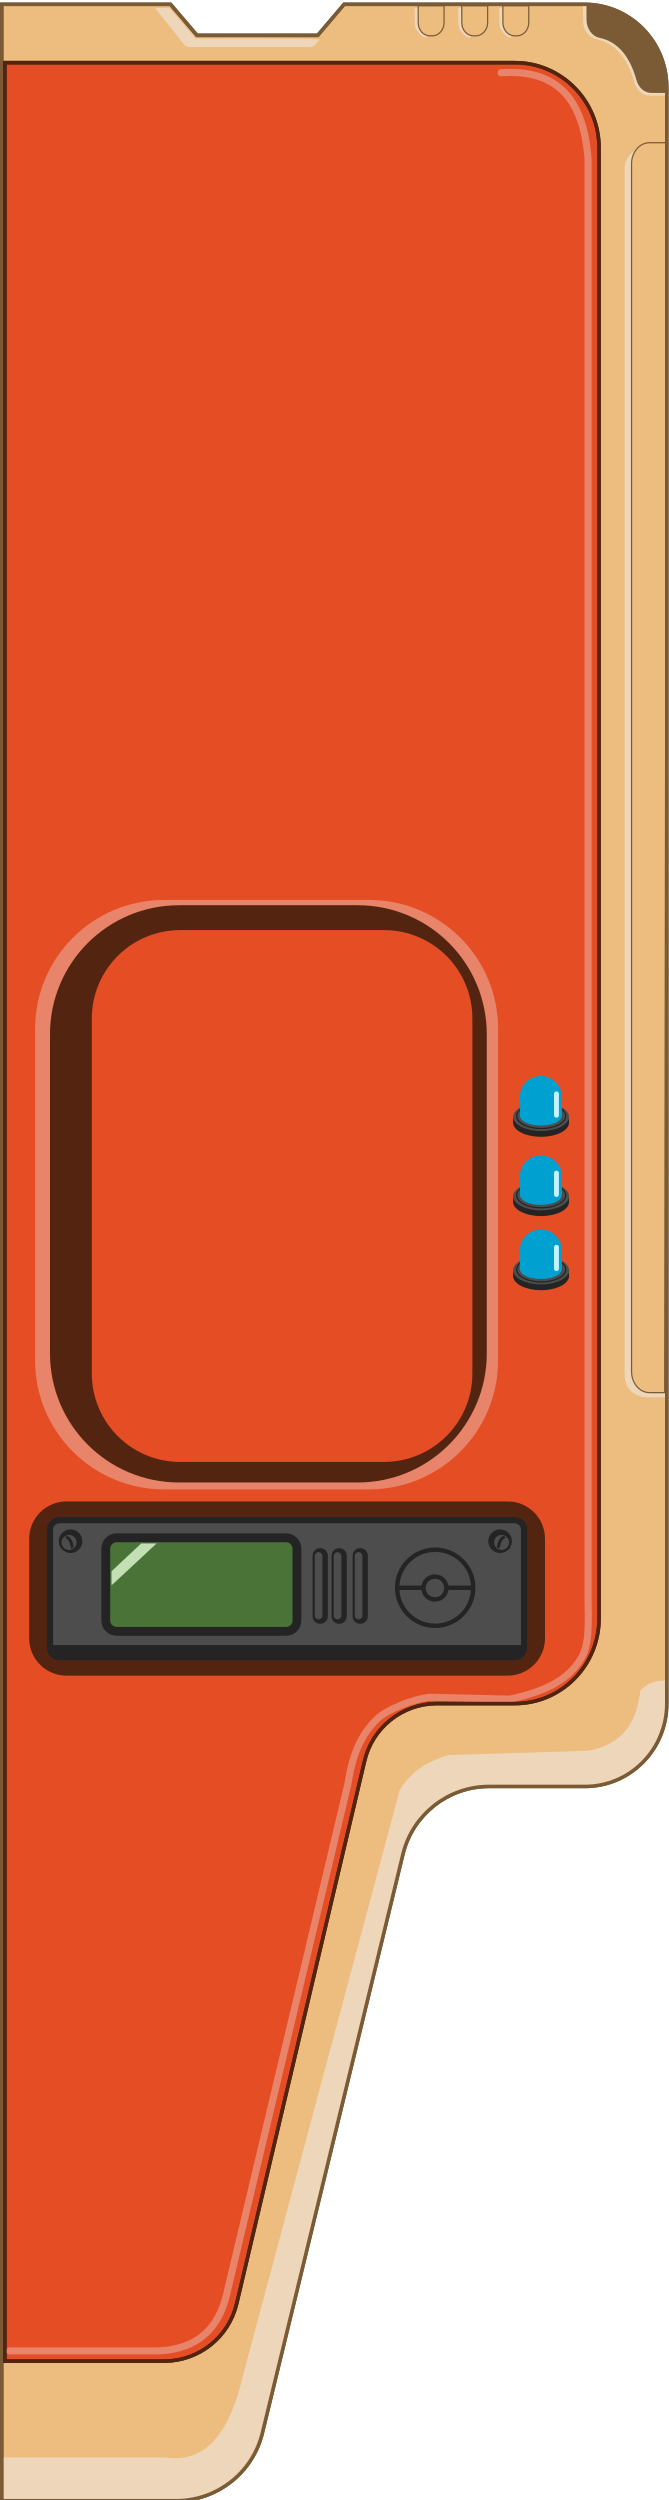
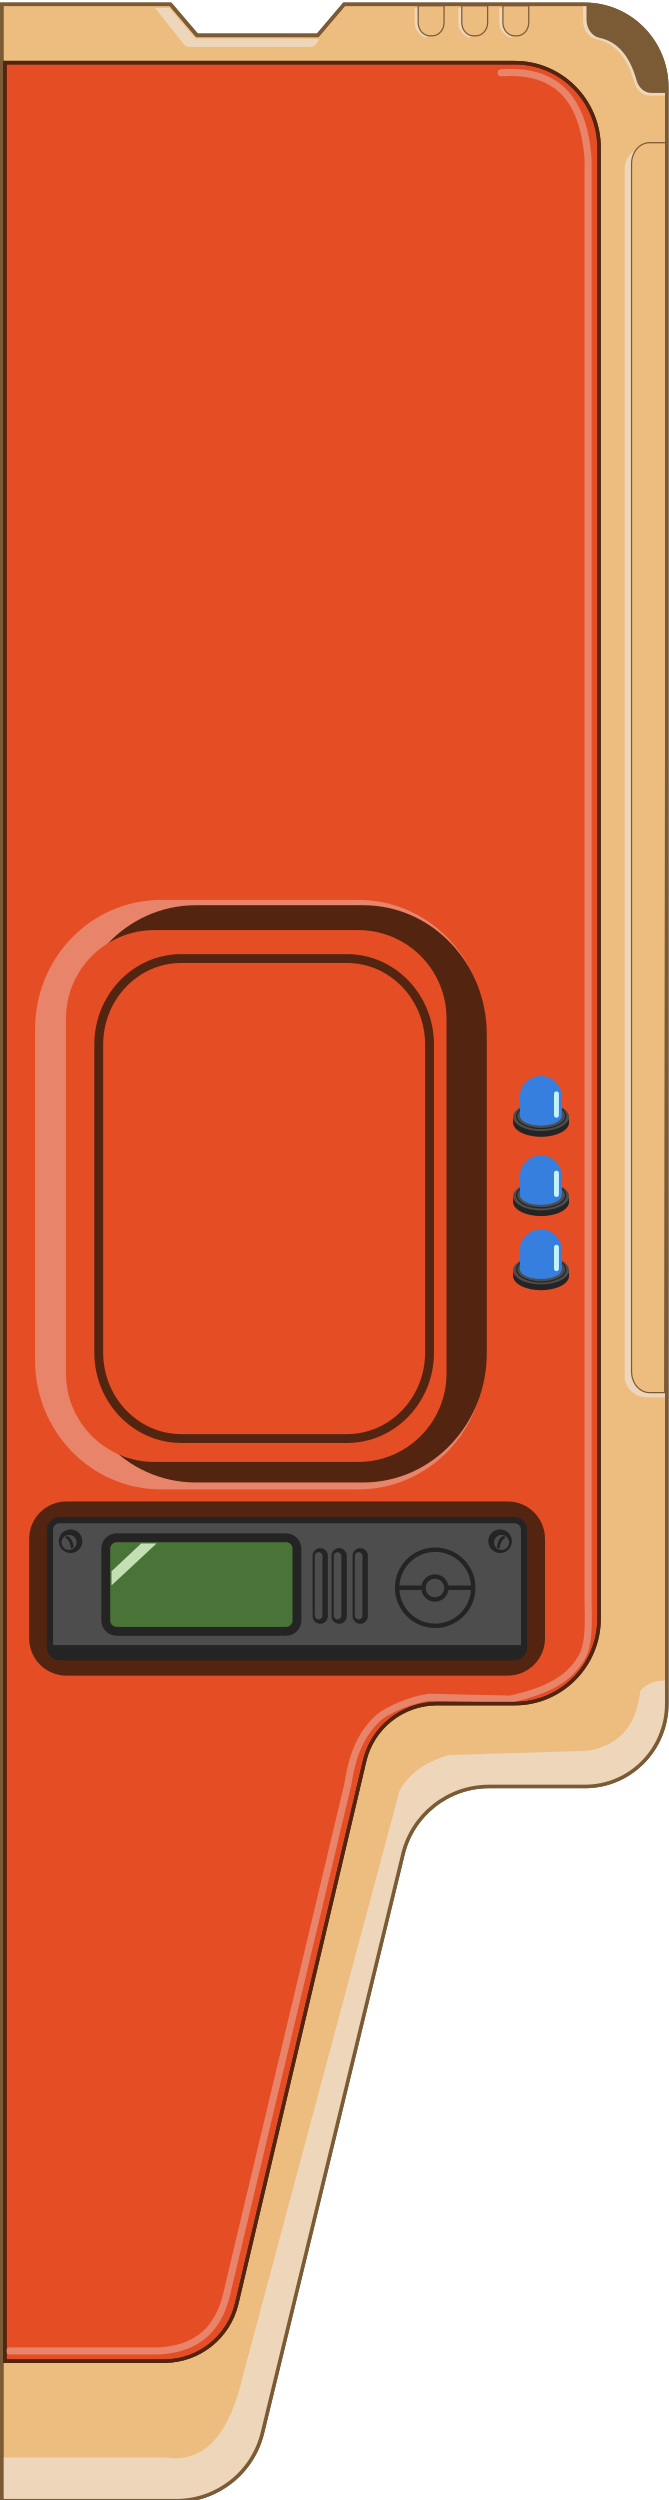
<svg xmlns="http://www.w3.org/2000/svg" version="1.1" id="Layer_1" x="0px" y="0px" viewBox="0 0 543.1 2030.7" style="enable-background:new 0 0 543.1 2030.7;" xml:space="preserve">
  <style type="text/css">
	.st0{fill:#EDBC7F;stroke:#7B5B35;stroke-width:2.88;stroke-miterlimit:10;}
	.st1{fill:#EDD6B9;}
	.st2{fill:#EDBC7F;stroke:#7B5B35;stroke-miterlimit:10;}
	.st3{fill:#7B5B35;}
	.st4{fill:none;stroke:#7B5B35;stroke-width:2.88;stroke-miterlimit:10;}
	.st5{fill:#E54D25;stroke:#532511;stroke-width:2.88;stroke-miterlimit:10;}
	.st6{fill:none;stroke:#E8846A;stroke-width:5.76;stroke-linecap:round;stroke-linejoin:round;}
	.st7{fill:none;stroke:#532511;stroke-width:2.88;stroke-miterlimit:10;}
	.st8{fill:#532511;}
	.st9{fill:#4D4D4D;stroke:#242424;stroke-width:5.04;stroke-miterlimit:10;}
	.st10{fill:#E54D25;stroke:#E8846A;stroke-width:64.8;stroke-miterlimit:10;}
	.st11{fill:none;stroke:#532511;stroke-width:64.8;stroke-miterlimit:10;}
	.st12{fill:#E54D25;}
- 	.st13{fill:#242424;}
- 	.st14{fill:#4D4D4D;}
- 	.st15{fill:#4A7337;stroke:#242424;stroke-width:7.2;stroke-miterlimit:10;}
- 	.st16{fill:none;stroke:#242424;stroke-width:3.6;stroke-miterlimit:10;}
- 	.st17{fill:#4D4D4D;stroke:#242424;stroke-width:3.6;stroke-miterlimit:10;}
- 	.st18{fill:#C3E0B5;}
- 	.st19{fill:none;stroke:#242424;stroke-miterlimit:10;}
- 	.st20{fill:#00A1D0;}
- 	.st21{fill:#C4F2FF;}
+ 	.st13{fill:none;stroke:#532511;stroke-width:7.2;stroke-miterlimit:10;}
+ 	.st14{fill:#242424;}
+ 	.st15{fill:#4D4D4D;}
+ 	.st16{fill:#4A7337;stroke:#242424;stroke-width:7.2;stroke-miterlimit:10;}
+ 	.st17{fill:none;stroke:#242424;stroke-width:3.6;stroke-miterlimit:10;}
+ 	.st18{fill:#4D4D4D;stroke:#242424;stroke-width:3.6;stroke-miterlimit:10;}
+ 	.st19{fill:#C3E0B5;}
+ 	.st20{fill:none;stroke:#242424;stroke-miterlimit:10;}
+ 	.st21{fill:#377FDF;}
+ 	.st22{fill:#C4F2FF;}
</style>
  <g id="Layer_2_1_">
    <path class="st0" d="M474.9,3.5H279.5l-21.4,25.2H160L138.5,3.5H1.4v2027.8h141.9c33.3-0.1,62.2-23,69.9-55.4l114-469.4   c7.7-32.4,36.6-55.3,69.9-55.4h78c36.8,0,66.5-30.1,66.5-67.2V70.7C541.4,33.5,511.6,3.5,474.9,3.5z" />
    <path class="st1" d="M347,29.8c-2.2,2.9-9.3-4.5-9.8-8.3s-0.3-9.1-0.3-15.1h2.5l0.4,13.7L347,29.8z" />
    <path class="st2" d="M339.7,4.7v13.6c0,6,4.2,10.8,9.5,10.8h2c5.2,0,9.5-4.9,9.5-10.8V4.7H339.7z" />
    <path class="st1" d="M382.4,29.8c-2.2,2.9-9.3-4.5-9.8-8.3s-0.3-9.1-0.3-15.1h2.5l0.4,13.7L382.4,29.8z" />
    <path class="st2" d="M375.1,4.7v13.6c0,6,4.2,10.8,9.5,10.8h2c5.2,0,9.5-4.9,9.5-10.8V4.7H375.1z" />
    <path class="st1" d="M415.7,29.8c-2.2,2.9-9.3-4.5-9.8-8.3s-0.3-9.1-0.3-15.1h2.5l0.4,13.7L415.7,29.8z" />
    <path class="st2" d="M408.5,4.7v13.6c0,6,4.2,10.8,9.5,10.8h2c5.2,0,9.5-4.9,9.5-10.8V4.7H408.5z" />
    <path class="st1" d="M259.4,32l-2.1,3.1c-1.2,1.9-3.2,3-5.4,3.1h-97.8c-2,0-3.8-1-5-2.6L125.9,6.5h11.8l21.1,24.8   C158.8,31.3,260.4,30.9,259.4,32z" />
    <path class="st1" d="M542.1,119.7h-16.9c-9.8,0-17.8,7.7-17.8,17.1v981c0,9.5,8,17.2,17.8,17.2h15.1L542.1,119.7z" />
    <path class="st2" d="M541.4,115.9h-13.8c-8,0-14.6,7.7-14.6,17.1v981c0,9.5,6.5,17.2,14.6,17.2h12.3L541.4,115.9z" />
    <path class="st1" d="M473.6,3v13.7c0,7.4,4.5,13.8,10.7,15.1c15.6,3.2,25.6,15.6,31,35.3c1.7,6.3,6.8,10.6,12.5,10.6h13.7   l-4.4-24.2C530.9,27,512,11.6,484.2,4L473.6,3z" />
    <path class="st3" d="M476.4,2.5v13.4c0,7.2,4.4,13.5,10.4,14.8C502,33.8,511.7,46,517,65.1c1.7,6.2,6.6,10.4,12.1,10.4h13.4   l-4.3-23.7c-6-25.9-24.4-40.9-51.5-48.3L476.4,2.5z" />
    <path class="st1" d="M2.9,1996.1h131.5c32.5,5.1,52.1-19.9,62.8-65.9l127.4-476c11.1-18.4,25.7-24,39.6-28.6l113.2-3.5   c22.7-3.9,39.1-16.9,42.7-48.7c4-4.7,9.7-7.6,15.8-8.1l5-0.3v29l-9.7,26.4l-12,15.8l-22.4,11.4c0,0-23.2,5.3-26.9,4.4   s-78.4,0-78.4,0l-21,4.4l-18.7,10.5l-10.5,11.4l-8.9,14.1l-6,19.3l-98.6,402.6l-10.4,41.3l-8.2,34.3l-12.7,18.4l-20.9,15l-23.2,7.9   H2.9V1996.1z" />
    <path class="st4" d="M474.9,3.5H279.5l-21.4,25.2H160L138.5,3.5H1.4v2027.8h141.9c33.3-0.1,62.2-23,69.9-55.4l114-469.4   c7.7-32.4,36.6-55.3,69.9-55.4h78c36.8,0,66.5-30.1,66.5-67.2V70.7C541.4,33.5,511.6,3.5,474.9,3.5z" />
    <path class="st5" d="M4,1917.9h129.6c28-0.1,52.3-19.5,58.7-46.8l103.8-440.5c6.3-27.3,30.6-46.7,58.6-46.8h63.5   c37.8,0,68.4-31,68.4-69.2V120.1c0-38.2-30.6-69.2-68.4-69.2H4V1917.9z" />
    <path class="st6" d="M407,59.1c38.4-2.5,65.9,13.4,70.5,68.1c0.2,1.9,0.2,3.9,0.2,5.8v1166.7c0,14,1.6,34.6-5,46.2   c-11.4,20.3-32.4,28.1-56,33.8c-0.4,0.1-0.8,0.2-1.2,0.2c-1.3,0.2-2.7,0.3-4,0.2l-60.9-1.4c-0.9,0-1.8,0-2.7,0.1   c-11.6,1.3-33.1,9.4-41.5,17.4c-14.4,13.9-20.3,31.3-23.5,51c-0.3,1.8-0.6,3.6-1.1,5.3l-97.6,410.6c-7.1,31-26.1,44.1-52.2,46.3   c-1.3,0.1-2.5,0.2-3.8,0.2H7.6" />
    <path class="st7" d="M4,1917.9h129.6c28-0.1,52.3-19.5,58.7-46.8l103.8-440.5c6.3-27.3,30.6-46.7,58.6-46.8h63.5   c37.8,0,68.4-31,68.4-69.2V120.1c0-38.2-30.6-69.2-68.4-69.2H4V1917.9z" />
    <path class="st2" d="M757.3,297.9" />
  </g>
  <path class="st8" d="M412.4,1361.1H54c-16.8,0-30.3-13.6-30.3-30.3v-80.9c0-16.8,13.6-30.3,30.3-30.3h358.4  c16.8,0,30.3,13.6,30.3,30.3v80.9C442.7,1347.5,429.1,1361.1,412.4,1361.1z" />
  <path class="st9" d="M418,1346.1H48.3c-4.2,0-7.7-3.4-7.7-7.7v-95.9c0-4.2,3.4-7.7,7.7-7.7H418c4.2,0,7.7,3.4,7.7,7.7v95.9  C425.7,1342.7,422.3,1346.1,418,1346.1z" />
  <g>
-     <path class="st10" d="M299.8,1177.4H133.3c-40,0-72.4-32.4-72.4-72.4V835.8c0-40,32.4-72.4,72.4-72.4h166.5   c40,0,72.4,32.4,72.4,72.4V1105C372.2,1145,339.8,1177.4,299.8,1177.4z" />
-     <path class="st11" d="M290.6,1171.8H145.4c-40,0-72.4-32.4-72.4-72.4V840.1c0-40,32.4-72.4,72.4-72.4h145.2   c40,0,72.4,32.4,72.4,72.4v259.3C363,1139.3,330.6,1171.8,290.6,1171.8z" />
-     <path class="st12" d="M311.9,1187.5H146.4c-39.7,0-71.8-32.1-71.8-71.8V827.3c0-39.7,32.1-71.8,71.8-71.8h165.5   c39.7,0,71.8,32.1,71.8,71.8v288.4C383.7,1155.4,351.5,1187.5,311.9,1187.5z" />
+     <path class="st10" d="M291.2,1177.4H130.7c-38.6,0-69.8-32.4-69.8-72.4V835.8c0-40,31.2-72.4,69.8-72.4h160.5   c38.6,0,69.8,32.4,69.8,72.4V1105C361,1145,329.8,1177.4,291.2,1177.4z" />
+     <path class="st11" d="M295.1,1171.8H158.9c-37.5,0-67.9-32.4-67.9-72.4V840.1c0-40,30.4-72.4,67.9-72.4h136.2   c37.5,0,67.9,32.4,67.9,72.4v259.3C363,1139.3,332.6,1171.8,295.1,1171.8z" />
+     <path class="st12" d="M290.9,1187.5H125.4c-39.7,0-71.8-32.1-71.8-71.8V827.3c0-39.7,32.1-71.8,71.8-71.8h165.5   c39.7,0,71.8,32.1,71.8,71.8v288.4C362.7,1155.4,330.5,1187.5,290.9,1187.5z" />
+     <path class="st13" d="M281.8,1168.5H147.3c-37,0-67.1-31.3-67.1-69.9V848.5c0-38.6,30-69.9,67.1-69.9h134.5   c37,0,67.1,31.3,67.1,69.9v250.2C348.9,1137.2,318.9,1168.5,281.8,1168.5z" />
  </g>
  <g>
-     <circle class="st13" cx="406.2" cy="1251.9" r="9.6" />
-     <path class="st14" d="M401.3,1252.9c0,3.4,2.7,6.1,6.1,6.1c1,0,2-0.2,2.8-0.7c2-1,3.3-3.1,3.3-5.4c0-3.4-2.7-6.1-6.1-6.1   S401.3,1249.5,401.3,1252.9z" />
-     <path class="st13" d="M405.7,1258c0.6-4.2,2.1-7.8,5.3-9.2l-2.1-1.2c-3.3,1.2-4.7,5-5.3,9.2L405.7,1258z" />
+     <circle class="st14" cx="406.2" cy="1251.9" r="9.6" />
+     <path class="st15" d="M401.3,1252.9c0,3.4,2.7,6.1,6.1,6.1c1,0,2-0.2,2.8-0.7c2-1,3.3-3.1,3.3-5.4c0-3.4-2.7-6.1-6.1-6.1   S401.3,1249.5,401.3,1252.9z" />
+     <path class="st14" d="M405.7,1258c0.6-4.2,2.1-7.8,5.3-9.2l-2.1-1.2c-3.3,1.2-4.7,5-5.3,9.2L405.7,1258z" />
  </g>
  <g>
-     <circle class="st13" cx="57.3" cy="1251.9" r="9.6" />
-     <circle class="st14" cx="56.1" cy="1252.9" r="6.1" />
-     <path class="st13" d="M57.8,1258c-0.6-4.2-2.1-7.8-5.3-9.2l2.1-1.2c3.3,1.2,4.7,5,5.3,9.2L57.8,1258z" />
+     <circle class="st14" cx="57.3" cy="1251.9" r="9.6" />
+     <circle class="st15" cx="56.1" cy="1252.9" r="6.1" />
+     <path class="st14" d="M57.8,1258c-0.6-4.2-2.1-7.8-5.3-9.2l2.1-1.2c3.3,1.2,4.7,5,5.3,9.2L57.8,1258z" />
  </g>
-   <path class="st15" d="M232.4,1325.1H94.8c-4.9,0-8.9-4-8.9-8.9v-58.2c0-4.9,4-8.9,8.9-8.9h137.5c4.9,0,8.9,4,8.9,8.9v58.2  C241.3,1321.1,237.3,1325.1,232.4,1325.1z" />
-   <rect x="41.7" y="1336.3" class="st13" width="383.2" height="9.4" />
+   <path class="st16" d="M232.4,1325.1H94.8c-4.9,0-8.9-4-8.9-8.9V1258c0-4.9,4-8.9,8.9-8.9h137.5c4.9,0,8.9,4,8.9,8.9v58.2  C241.3,1321.1,237.3,1325.1,232.4,1325.1z" />
+   <rect x="41.7" y="1336.3" class="st14" width="383.2" height="9.4" />
  <g>
-     <path class="st13" d="M260.1,1319L260.1,1319c-3.4,0-6.2-2.8-6.2-6.2v-49.1c0-3.4,2.8-6.2,6.2-6.2h0c3.4,0,6.2,2.8,6.2,6.2v49.1   C266.3,1316.2,263.6,1319,260.1,1319z" />
-     <path class="st14" d="M258.8,1315.4L258.8,1315.4c-1.7,0-3.1-1.4-3.1-3.1v-48.4c0-1.7,1.4-3.1,3.1-3.1l0,0c1.7,0,3.1,1.4,3.1,3.1   v48.4C261.9,1314,260.5,1315.4,258.8,1315.4z" />
+     <path class="st14" d="M260.1,1319L260.1,1319c-3.4,0-6.2-2.8-6.2-6.2v-49.1c0-3.4,2.8-6.2,6.2-6.2l0,0c3.4,0,6.2,2.8,6.2,6.2v49.1   C266.3,1316.2,263.6,1319,260.1,1319z" />
+     <path class="st15" d="M258.8,1315.4L258.8,1315.4c-1.7,0-3.1-1.4-3.1-3.1v-48.4c0-1.7,1.4-3.1,3.1-3.1l0,0c1.7,0,3.1,1.4,3.1,3.1   v48.4C261.9,1314,260.5,1315.4,258.8,1315.4z" />
  </g>
  <g>
-     <path class="st13" d="M275.5,1319L275.5,1319c-3.4,0-6.2-2.8-6.2-6.2v-49.1c0-3.4,2.8-6.2,6.2-6.2l0,0c3.4,0,6.2,2.8,6.2,6.2v49.1   C281.7,1316.2,278.9,1319,275.5,1319z" />
-     <path class="st14" d="M274.2,1315.4L274.2,1315.4c-1.7,0-3.1-1.4-3.1-3.1v-48.4c0-1.7,1.4-3.1,3.1-3.1l0,0c1.7,0,3.1,1.4,3.1,3.1   v48.4C277.3,1314,275.9,1315.4,274.2,1315.4z" />
+     <path class="st14" d="M275.5,1319L275.5,1319c-3.4,0-6.2-2.8-6.2-6.2v-49.1c0-3.4,2.8-6.2,6.2-6.2l0,0c3.4,0,6.2,2.8,6.2,6.2v49.1   C281.7,1316.2,278.9,1319,275.5,1319z" />
+     <path class="st15" d="M274.2,1315.4L274.2,1315.4c-1.7,0-3.1-1.4-3.1-3.1v-48.4c0-1.7,1.4-3.1,3.1-3.1l0,0c1.7,0,3.1,1.4,3.1,3.1   v48.4C277.3,1314,275.9,1315.4,274.2,1315.4z" />
  </g>
  <g>
-     <path class="st13" d="M292.6,1319L292.6,1319c-3.4,0-6.2-2.8-6.2-6.2v-49.1c0-3.4,2.8-6.2,6.2-6.2l0,0c3.4,0,6.2,2.8,6.2,6.2v49.1   C298.8,1316.2,296.1,1319,292.6,1319z" />
-     <path class="st14" d="M291.3,1315.4L291.3,1315.4c-1.7,0-3.1-1.4-3.1-3.1v-48.4c0-1.7,1.4-3.1,3.1-3.1l0,0c1.7,0,3.1,1.4,3.1,3.1   v48.4C294.4,1314,293,1315.4,291.3,1315.4z" />
+     <path class="st14" d="M292.6,1319L292.6,1319c-3.4,0-6.2-2.8-6.2-6.2v-49.1c0-3.4,2.8-6.2,6.2-6.2l0,0c3.4,0,6.2,2.8,6.2,6.2v49.1   C298.8,1316.2,296.1,1319,292.6,1319z" />
+     <path class="st15" d="M291.3,1315.4L291.3,1315.4c-1.7,0-3.1-1.4-3.1-3.1v-48.4c0-1.7,1.4-3.1,3.1-3.1l0,0c1.7,0,3.1,1.4,3.1,3.1   v48.4C294.4,1314,293,1315.4,291.3,1315.4z" />
  </g>
-   <circle class="st16" cx="353.5" cy="1289.7" r="30.9" />
-   <line class="st16" x1="322.6" y1="1289.7" x2="384.5" y2="1289.7" />
-   <circle class="st17" cx="353.3" cy="1289.9" r="9.3" />
-   <path class="st18" d="M90.6,1287.7v-11.4l24.1-22.6h12.5C127.2,1253.7,89.2,1289.2,90.6,1287.7z" />
+   <circle class="st17" cx="353.5" cy="1289.7" r="30.9" />
+   <line class="st17" x1="322.6" y1="1289.7" x2="384.5" y2="1289.7" />
+   <circle class="st18" cx="353.3" cy="1289.9" r="9.3" />
+   <path class="st19" d="M90.6,1287.7v-11.4l24.1-22.6h12.5C127.2,1253.7,89.2,1289.2,90.6,1287.7z" />
  <g>
-     <ellipse class="st13" cx="439.5" cy="1036.5" rx="22.7" ry="11.5" />
-     <polygon class="st13" points="462.1,1037.4 462.1,1032.1 460.1,1037.7  " />
-     <polygon class="st13" points="416.8,1037.3 416.8,1032 418.8,1037.5  " />
-     <ellipse class="st14" cx="439.5" cy="1031.8" rx="22.7" ry="11.5" />
-     <ellipse class="st19" cx="439.6" cy="1031.1" rx="19.9" ry="10.2" />
+     <ellipse class="st14" cx="439.5" cy="1036.5" rx="22.7" ry="11.5" />
+     <polygon class="st14" points="462.1,1037.4 462.1,1032.1 460.1,1037.7  " />
+     <polygon class="st14" points="416.8,1037.3 416.8,1032 418.8,1037.5  " />
+     <ellipse class="st15" cx="439.5" cy="1031.8" rx="22.7" ry="11.5" />
+     <ellipse class="st20" cx="439.6" cy="1031.1" rx="19.9" ry="10.2" />
    <g>
-       <path class="st20" d="M456.4,1030.4c0,11.3-34.1,11.3-34.1,0v-13.8h34.1L456.4,1030.4z" />
-       <ellipse class="st20" cx="439.3" cy="1015.7" rx="17.1" ry="17.1" />
-       <path class="st21" d="M452,1032.5L452,1032.5c-1.1,0-2-0.9-2-2v-17.4c0-1.1,0.9-2,2-2l0,0c1.1,0,2,0.9,2,2v17.4    C454,1031.6,453.1,1032.5,452,1032.5z" />
+       <path class="st21" d="M456.4,1030.4c0,11.3-34.1,11.3-34.1,0v-13.8h34.1V1030.4z" />
+       <ellipse class="st21" cx="439.3" cy="1015.7" rx="17.1" ry="17.1" />
+       <path class="st22" d="M452,1032.5L452,1032.5c-1.1,0-2-0.9-2-2v-17.4c0-1.1,0.9-2,2-2l0,0c1.1,0,2,0.9,2,2v17.4    C454,1031.6,453.1,1032.5,452,1032.5z" />
    </g>
  </g>
  <g>
-     <ellipse class="st13" cx="439.5" cy="976.3" rx="22.7" ry="11.5" />
-     <polygon class="st13" points="462.1,977.3 462.1,972 460.1,977.5  " />
-     <polygon class="st13" points="416.8,977.1 416.8,971.9 418.8,977.4  " />
-     <ellipse class="st14" cx="439.5" cy="971.7" rx="22.7" ry="11.5" />
-     <ellipse class="st19" cx="439.6" cy="970.9" rx="19.9" ry="10.2" />
+     <ellipse class="st14" cx="439.5" cy="976.3" rx="22.7" ry="11.5" />
+     <polygon class="st14" points="462.1,977.3 462.1,972 460.1,977.5  " />
+     <polygon class="st14" points="416.8,977.1 416.8,971.9 418.8,977.4  " />
+     <ellipse class="st15" cx="439.5" cy="971.7" rx="22.7" ry="11.5" />
+     <ellipse class="st20" cx="439.6" cy="970.9" rx="19.9" ry="10.2" />
    <g>
-       <path class="st20" d="M456.4,970.2c0,11.3-34.1,11.3-34.1,0v-13.8h34.1L456.4,970.2z" />
-       <ellipse class="st20" cx="439.3" cy="955.6" rx="17.1" ry="17.1" />
-       <path class="st21" d="M452,972.3L452,972.3c-1.1,0-2-0.9-2-2v-17.4c0-1.1,0.9-2,2-2l0,0c1.1,0,2,0.9,2,2v17.4    C454,971.4,453.1,972.3,452,972.3z" />
+       <path class="st21" d="M456.4,970.2c0,11.3-34.1,11.3-34.1,0v-13.8h34.1V970.2z" />
+       <ellipse class="st21" cx="439.3" cy="955.6" rx="17.1" ry="17.1" />
+       <path class="st22" d="M452,972.3L452,972.3c-1.1,0-2-0.9-2-2v-17.4c0-1.1,0.9-2,2-2l0,0c1.1,0,2,0.9,2,2v17.4    C454,971.4,453.1,972.3,452,972.3z" />
    </g>
  </g>
  <g>
-     <ellipse class="st13" cx="439.5" cy="911.9" rx="22.7" ry="11.5" />
-     <polygon class="st13" points="462.1,912.8 462.1,907.6 460.1,913.1  " />
-     <polygon class="st13" points="416.8,912.7 416.8,907.4 418.8,913  " />
-     <ellipse class="st14" cx="439.5" cy="907.2" rx="22.7" ry="11.5" />
-     <ellipse class="st19" cx="439.6" cy="906.5" rx="19.9" ry="10.2" />
+     <ellipse class="st14" cx="439.5" cy="911.9" rx="22.7" ry="11.5" />
+     <polygon class="st14" points="462.1,912.8 462.1,907.6 460.1,913.1  " />
+     <polygon class="st14" points="416.8,912.7 416.8,907.4 418.8,913  " />
+     <ellipse class="st15" cx="439.5" cy="907.2" rx="22.7" ry="11.5" />
+     <ellipse class="st20" cx="439.6" cy="906.5" rx="19.9" ry="10.2" />
    <g>
-       <path class="st20" d="M456.4,905.8c0,11.3-34.1,11.3-34.1,0V892h34.1L456.4,905.8z" />
-       <ellipse class="st20" cx="439.3" cy="891.1" rx="17.1" ry="17.1" />
-       <path class="st21" d="M452,907.9L452,907.9c-1.1,0-2-0.9-2-2v-17.4c0-1.1,0.9-2,2-2l0,0c1.1,0,2,0.9,2,2v17.4    C454,907,453.1,907.9,452,907.9z" />
+       <path class="st21" d="M456.4,905.8c0,11.3-34.1,11.3-34.1,0V892h34.1V905.8z" />
+       <ellipse class="st21" cx="439.3" cy="891.1" rx="17.1" ry="17.1" />
+       <path class="st22" d="M452,907.9L452,907.9c-1.1,0-2-0.9-2-2v-17.4c0-1.1,0.9-2,2-2l0,0c1.1,0,2,0.9,2,2v17.4    C454,907,453.1,907.9,452,907.9z" />
    </g>
  </g>
</svg>
